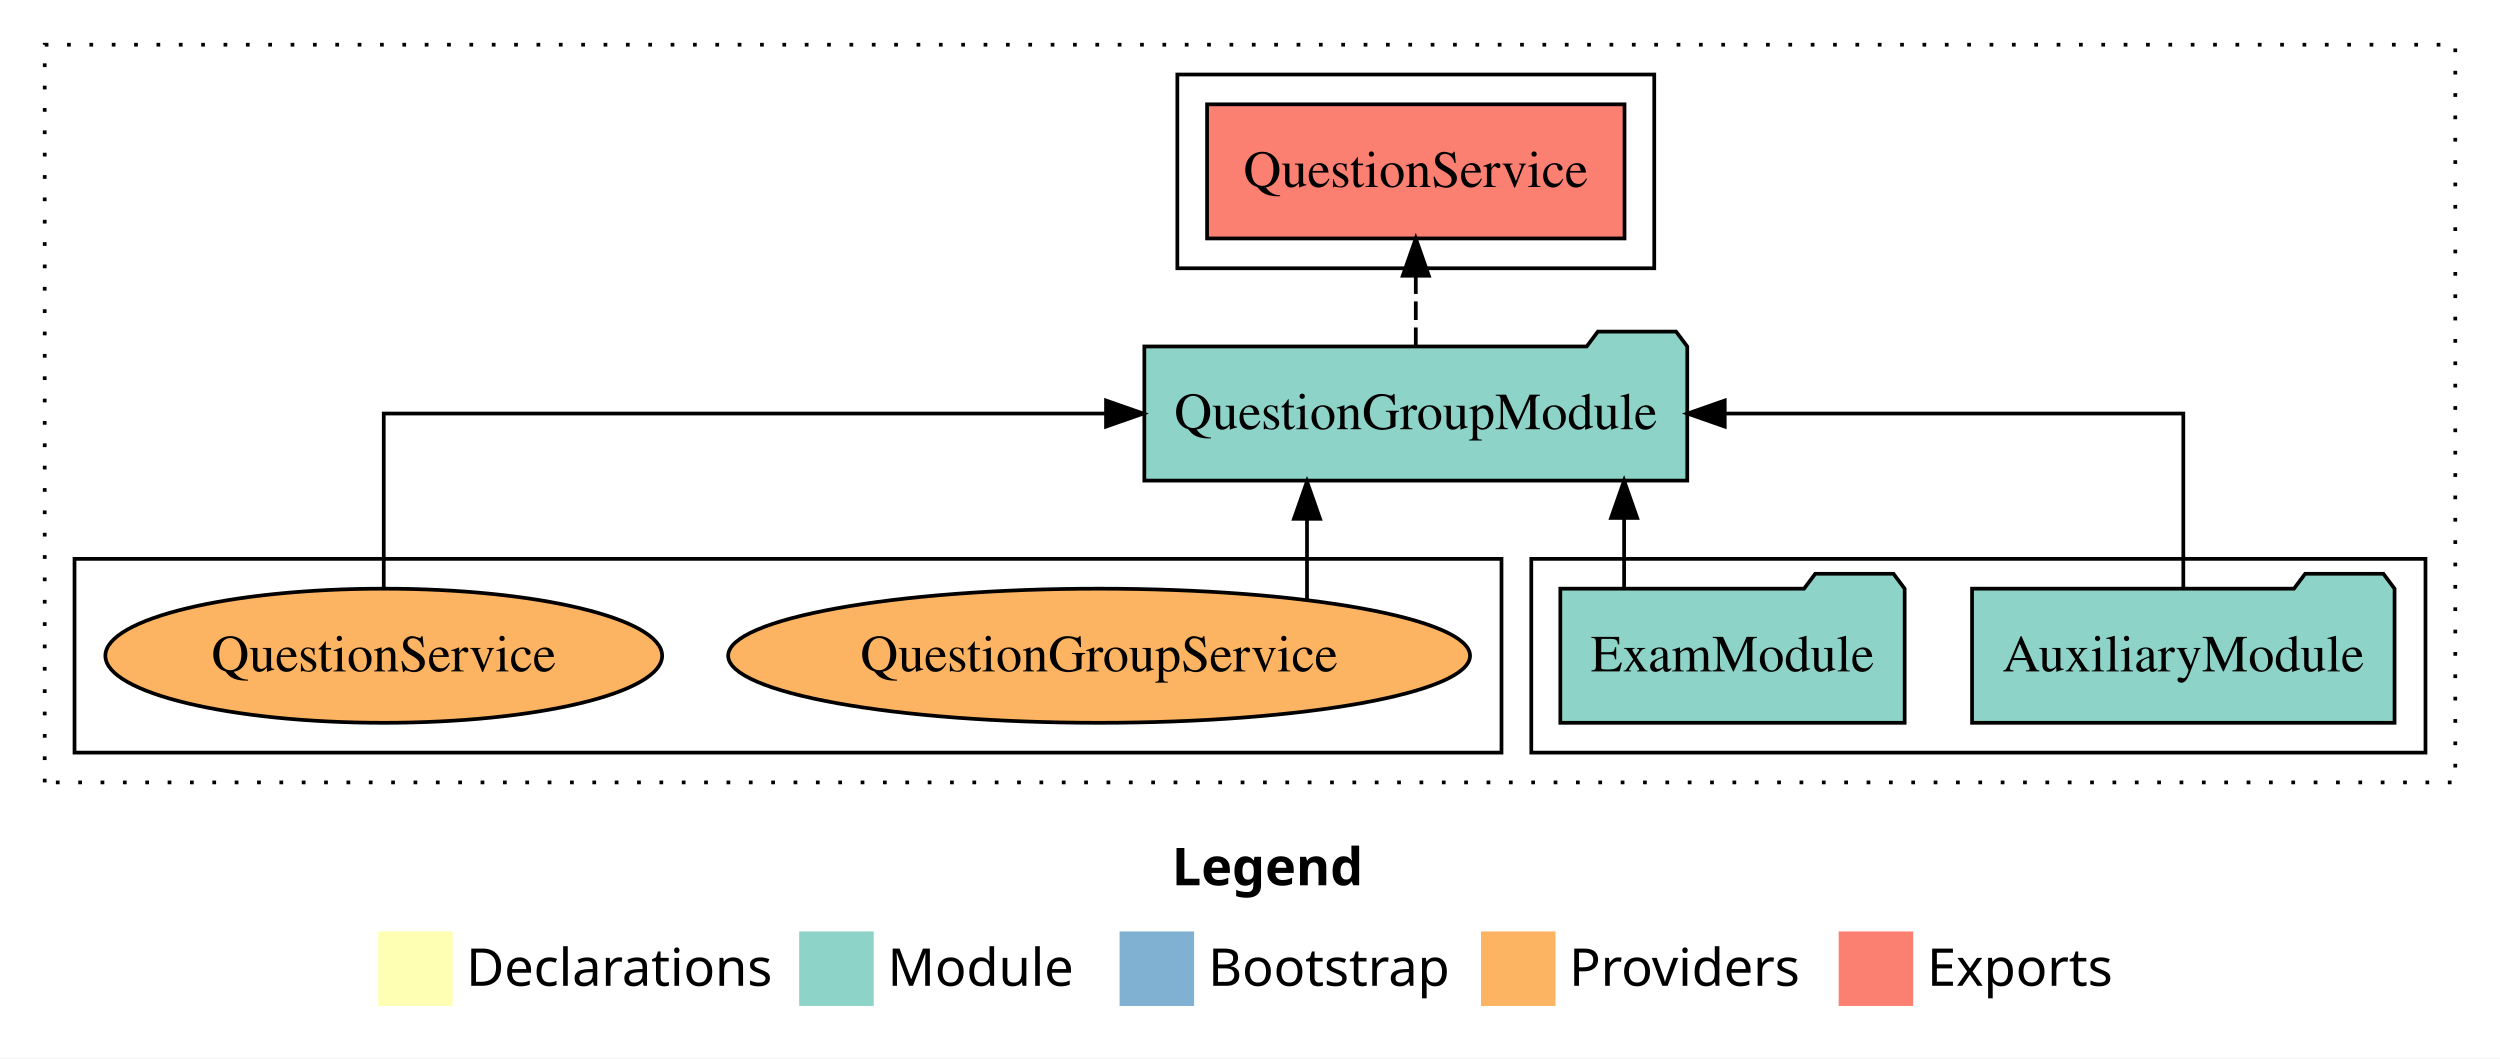
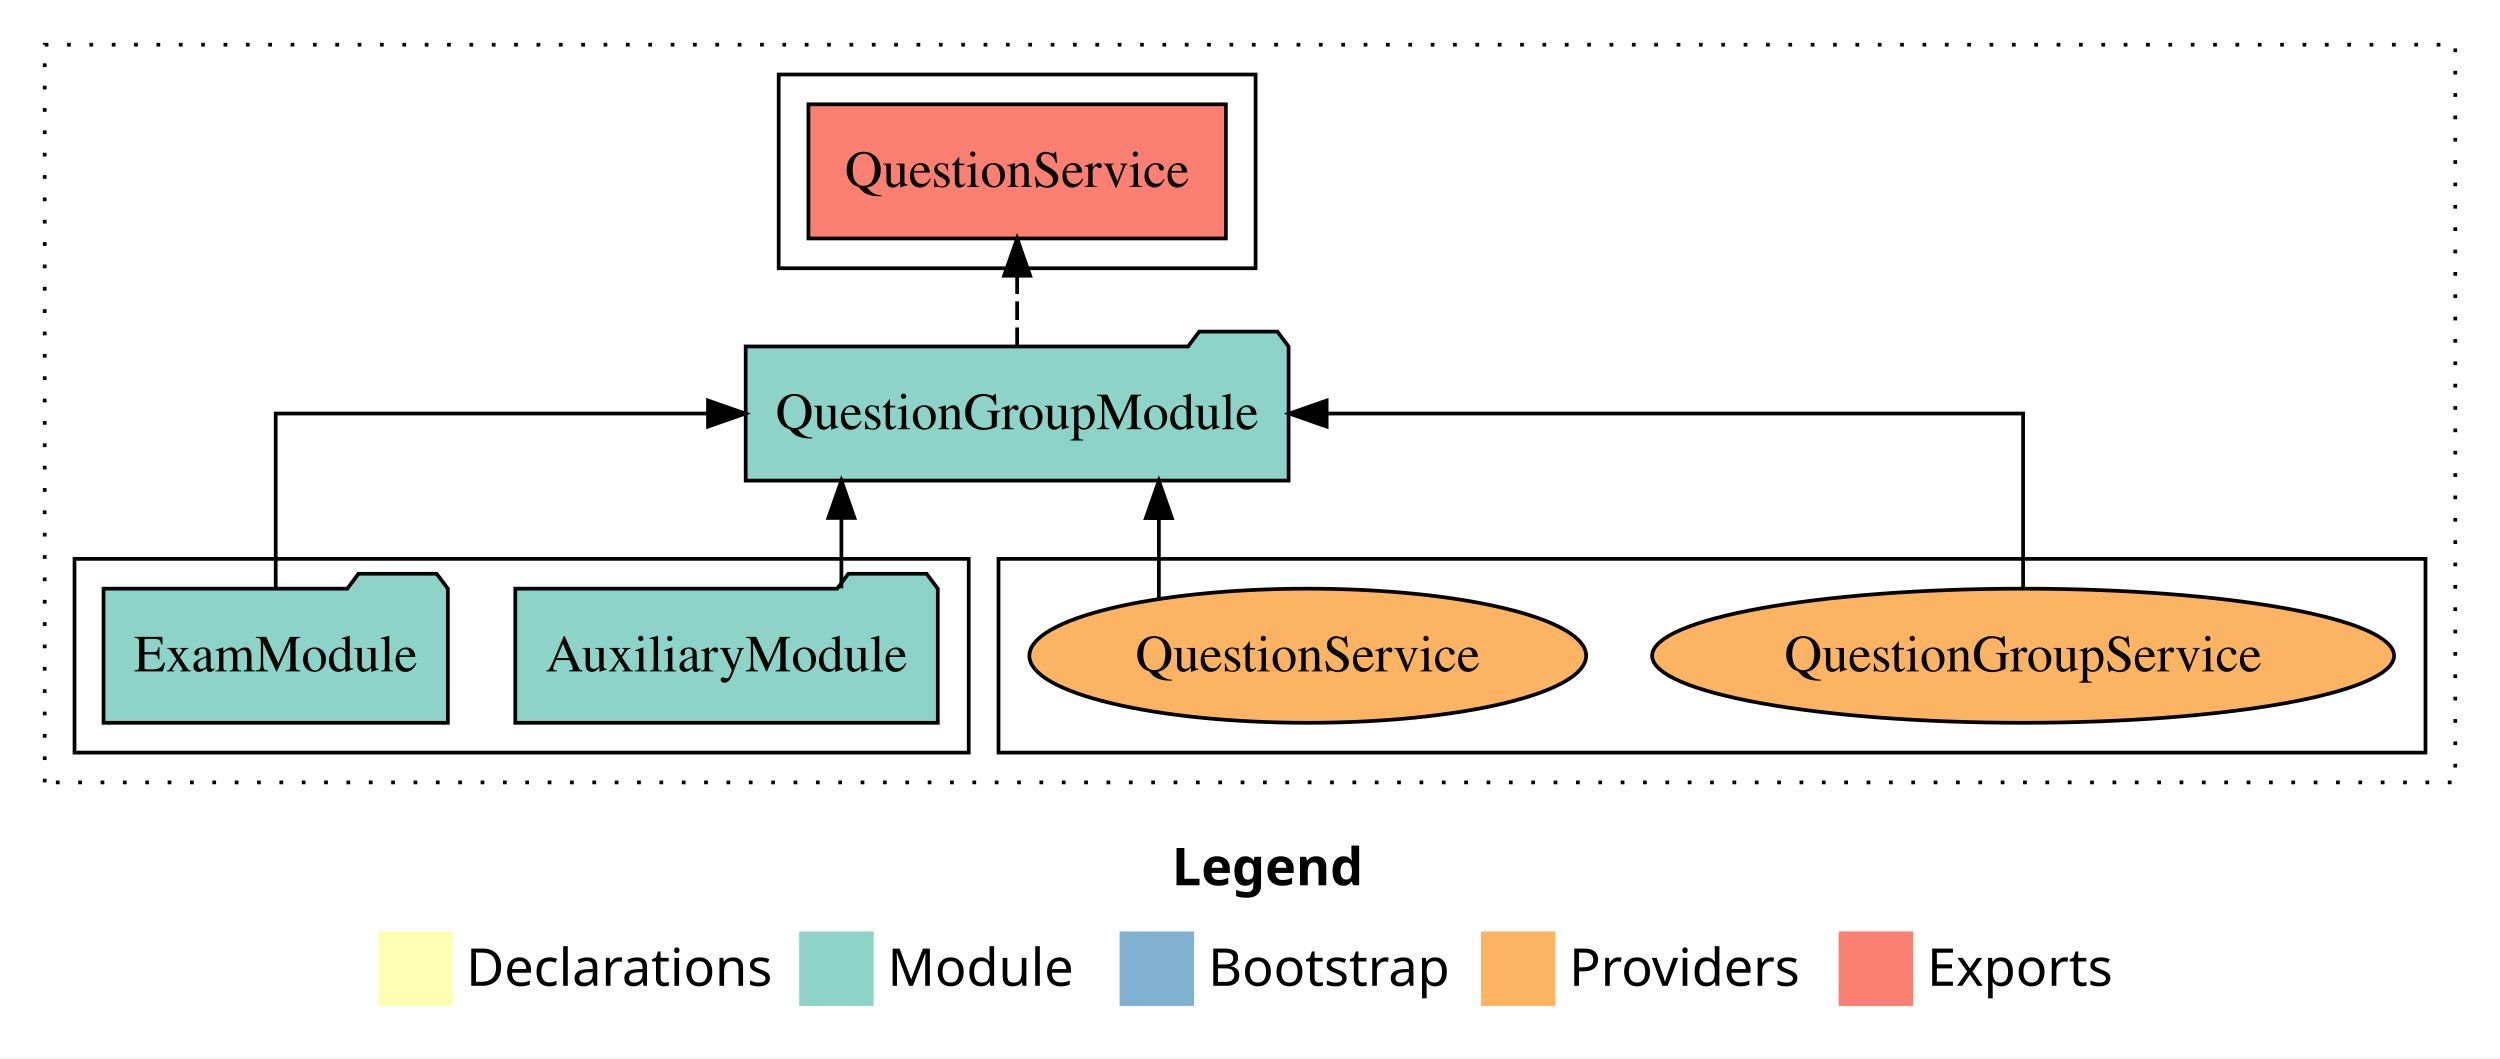
<svg xmlns="http://www.w3.org/2000/svg" width="671pt" height="284pt" viewBox="0.00 0.00 671.00 284.00">
  <g id="graph0" class="graph" transform="scale(1 1) rotate(0) translate(4 280)">
    <polygon fill="white" stroke="transparent" points="-4,4 -4,-280 667,-280 667,4 -4,4" />
    <text text-anchor="start" x="310.51" y="-42.4" font-family="sans-serif" font-weight="bold" font-size="14.00">Legend</text>
    <polygon fill="#ffffb3" stroke="transparent" points="97.5,-10 97.5,-30 117.5,-30 117.5,-10 97.5,-10" />
    <text text-anchor="start" x="121.13" y="-15.4" font-family="sans-serif" font-size="14.00">  Declarations</text>
    <polygon fill="#8dd3c7" stroke="transparent" points="210.5,-10 210.5,-30 230.5,-30 230.5,-10 210.5,-10" />
    <text text-anchor="start" x="234.23" y="-15.4" font-family="sans-serif" font-size="14.00">  Module</text>
    <polygon fill="#80b1d3" stroke="transparent" points="296.5,-10 296.5,-30 316.5,-30 316.5,-10 296.5,-10" />
    <text text-anchor="start" x="320.28" y="-15.4" font-family="sans-serif" font-size="14.00">  Bootstrap</text>
    <polygon fill="#fdb462" stroke="transparent" points="393.5,-10 393.5,-30 413.5,-30 413.5,-10 393.5,-10" />
    <text text-anchor="start" x="417.17" y="-15.4" font-family="sans-serif" font-size="14.00">  Providers</text>
    <polygon fill="#fb8072" stroke="transparent" points="489.5,-10 489.5,-30 509.5,-30 509.5,-10 489.5,-10" />
    <text text-anchor="start" x="513.23" y="-15.4" font-family="sans-serif" font-size="14.00">  Exports</text>
    <g id="clust1" class="cluster">
      <polygon fill="none" stroke="black" stroke-dasharray="1,5" points="8,-70 8,-268 655,-268 655,-70 8,-70" />
    </g>
    <g id="clust4" class="cluster">
-       <polygon fill="none" stroke="black" points="312,-208 312,-260 440,-260 440,-208 312,-208" />
+       <polygon fill="none" stroke="black" points="205,-208 205,-260 333,-260 333,-208 205,-208" />
+     </g>
+     <g id="clust6" class="cluster">
+       <polygon fill="none" stroke="black" points="264,-78 264,-130 647,-130 647,-78 264,-78" />
    </g>
    <g id="clust3" class="cluster">
-       <polygon fill="none" stroke="black" points="407,-78 407,-130 647,-130 647,-78 407,-78" />
-     </g>
-     <g id="clust6" class="cluster">
-       <polygon fill="none" stroke="black" points="16,-78 16,-130 399,-130 399,-78 16,-78" />
+       <polygon fill="none" stroke="black" points="16,-78 16,-130 256,-130 256,-78 16,-78" />
    </g>
    <g id="node1" class="node">
-       <polygon fill="#8dd3c7" stroke="black" points="638.7,-122 635.7,-126 614.7,-126 611.7,-122 525.3,-122 525.3,-86 638.7,-86 638.7,-122" />
-       <text text-anchor="middle" x="582" y="-99.8" font-family="Times,serif" font-size="14.00">AuxiliaryModule</text>
+       <polygon fill="#8dd3c7" stroke="black" points="247.7,-122 244.7,-126 223.7,-126 220.7,-122 134.3,-122 134.3,-86 247.7,-86 247.7,-122" />
+       <text text-anchor="middle" x="191" y="-99.8" font-family="Times,serif" font-size="14.00">AuxiliaryModule</text>
    </g>
    <g id="node3" class="node">
-       <polygon fill="#8dd3c7" stroke="black" points="448.86,-187 445.86,-191 424.86,-191 421.86,-187 303.14,-187 303.14,-151 448.86,-151 448.86,-187" />
-       <text text-anchor="middle" x="376" y="-164.8" font-family="Times,serif" font-size="14.00">QuestionGroupModule</text>
+       <polygon fill="#8dd3c7" stroke="black" points="341.86,-187 338.86,-191 317.86,-191 314.86,-187 196.14,-187 196.14,-151 341.86,-151 341.86,-187" />
+       <text text-anchor="middle" x="269" y="-164.8" font-family="Times,serif" font-size="14.00">QuestionGroupModule</text>
    </g>
    <g id="edge1" class="edge">
-       <path fill="none" stroke="black" d="M582,-122.11C582,-141.34 582,-169 582,-169 582,-169 458.92,-169 458.92,-169" />
-       <polygon fill="black" stroke="black" points="458.92,-165.5 448.92,-169 458.92,-172.5 458.92,-165.5" />
+       <path fill="none" stroke="black" d="M221.83,-122.11C221.83,-122.11 221.83,-140.99 221.83,-140.99" />
+       <polygon fill="black" stroke="black" points="218.33,-140.99 221.83,-150.99 225.33,-140.99 218.33,-140.99" />
    </g>
    <g id="node2" class="node">
-       <polygon fill="#8dd3c7" stroke="black" points="507.21,-122 504.21,-126 483.21,-126 480.21,-122 414.79,-122 414.79,-86 507.21,-86 507.21,-122" />
-       <text text-anchor="middle" x="461" y="-99.8" font-family="Times,serif" font-size="14.00">ExamModule</text>
+       <polygon fill="#8dd3c7" stroke="black" points="116.21,-122 113.21,-126 92.21,-126 89.21,-122 23.79,-122 23.79,-86 116.21,-86 116.21,-122" />
+       <text text-anchor="middle" x="70" y="-99.8" font-family="Times,serif" font-size="14.00">ExamModule</text>
    </g>
    <g id="edge2" class="edge">
-       <path fill="none" stroke="black" d="M431.91,-122.11C431.91,-122.11 431.91,-140.99 431.91,-140.99" />
-       <polygon fill="black" stroke="black" points="428.41,-140.99 431.91,-150.99 435.41,-140.99 428.41,-140.99" />
+       <path fill="none" stroke="black" d="M70,-122.11C70,-141.34 70,-169 70,-169 70,-169 186.03,-169 186.03,-169" />
+       <polygon fill="black" stroke="black" points="186.03,-172.5 196.03,-169 186.03,-165.5 186.03,-172.5" />
    </g>
    <g id="node4" class="node">
-       <polygon fill="#fb8072" stroke="black" points="432.02,-252 319.98,-252 319.98,-216 432.02,-216 432.02,-252" />
-       <text text-anchor="middle" x="376" y="-229.8" font-family="Times,serif" font-size="14.00">QuestionService </text>
+       <polygon fill="#fb8072" stroke="black" points="325.02,-252 212.98,-252 212.98,-216 325.02,-216 325.02,-252" />
+       <text text-anchor="middle" x="269" y="-229.8" font-family="Times,serif" font-size="14.00">QuestionService </text>
    </g>
    <g id="edge3" class="edge">
-       <path fill="none" stroke="black" stroke-dasharray="5,2" d="M376,-187.11C376,-187.11 376,-205.99 376,-205.99" />
-       <polygon fill="black" stroke="black" points="372.5,-205.99 376,-215.99 379.5,-205.99 372.5,-205.99" />
+       <path fill="none" stroke="black" stroke-dasharray="5,2" d="M269,-187.11C269,-187.11 269,-205.99 269,-205.99" />
+       <polygon fill="black" stroke="black" points="265.5,-205.99 269,-215.99 272.5,-205.99 265.5,-205.99" />
    </g>
    <g id="node5" class="node">
-       <ellipse fill="#fdb462" stroke="black" cx="291" cy="-104" rx="99.56" ry="18" />
-       <text text-anchor="middle" x="291" y="-99.8" font-family="Times,serif" font-size="14.00">QuestionGroupService</text>
+       <ellipse fill="#fdb462" stroke="black" cx="539" cy="-104" rx="99.56" ry="18" />
+       <text text-anchor="middle" x="539" y="-99.8" font-family="Times,serif" font-size="14.00">QuestionGroupService</text>
    </g>
    <g id="edge4" class="edge">
-       <path fill="none" stroke="black" d="M346.8,-119.08C346.8,-119.08 346.8,-140.76 346.8,-140.76" />
-       <polygon fill="black" stroke="black" points="343.3,-140.76 346.8,-150.76 350.3,-140.76 343.3,-140.76" />
+       <path fill="none" stroke="black" d="M539,-122.11C539,-141.34 539,-169 539,-169 539,-169 352.07,-169 352.07,-169" />
+       <polygon fill="black" stroke="black" points="352.07,-165.5 342.07,-169 352.07,-172.5 352.07,-165.5" />
    </g>
    <g id="node6" class="node">
-       <ellipse fill="#fdb462" stroke="black" cx="99" cy="-104" rx="74.72" ry="18" />
-       <text text-anchor="middle" x="99" y="-99.8" font-family="Times,serif" font-size="14.00">QuestionService</text>
+       <ellipse fill="#fdb462" stroke="black" cx="347" cy="-104" rx="74.72" ry="18" />
+       <text text-anchor="middle" x="347" y="-99.8" font-family="Times,serif" font-size="14.00">QuestionService</text>
    </g>
    <g id="edge5" class="edge">
-       <path fill="none" stroke="black" d="M99,-122.11C99,-141.34 99,-169 99,-169 99,-169 292.86,-169 292.86,-169" />
-       <polygon fill="black" stroke="black" points="292.86,-172.5 302.86,-169 292.86,-165.5 292.86,-172.5" />
+       <path fill="none" stroke="black" d="M307.04,-119.4C307.04,-119.4 307.04,-140.94 307.04,-140.94" />
+       <polygon fill="black" stroke="black" points="303.54,-140.94 307.04,-150.94 310.54,-140.94 303.54,-140.94" />
    </g>
  </g>
</svg>
